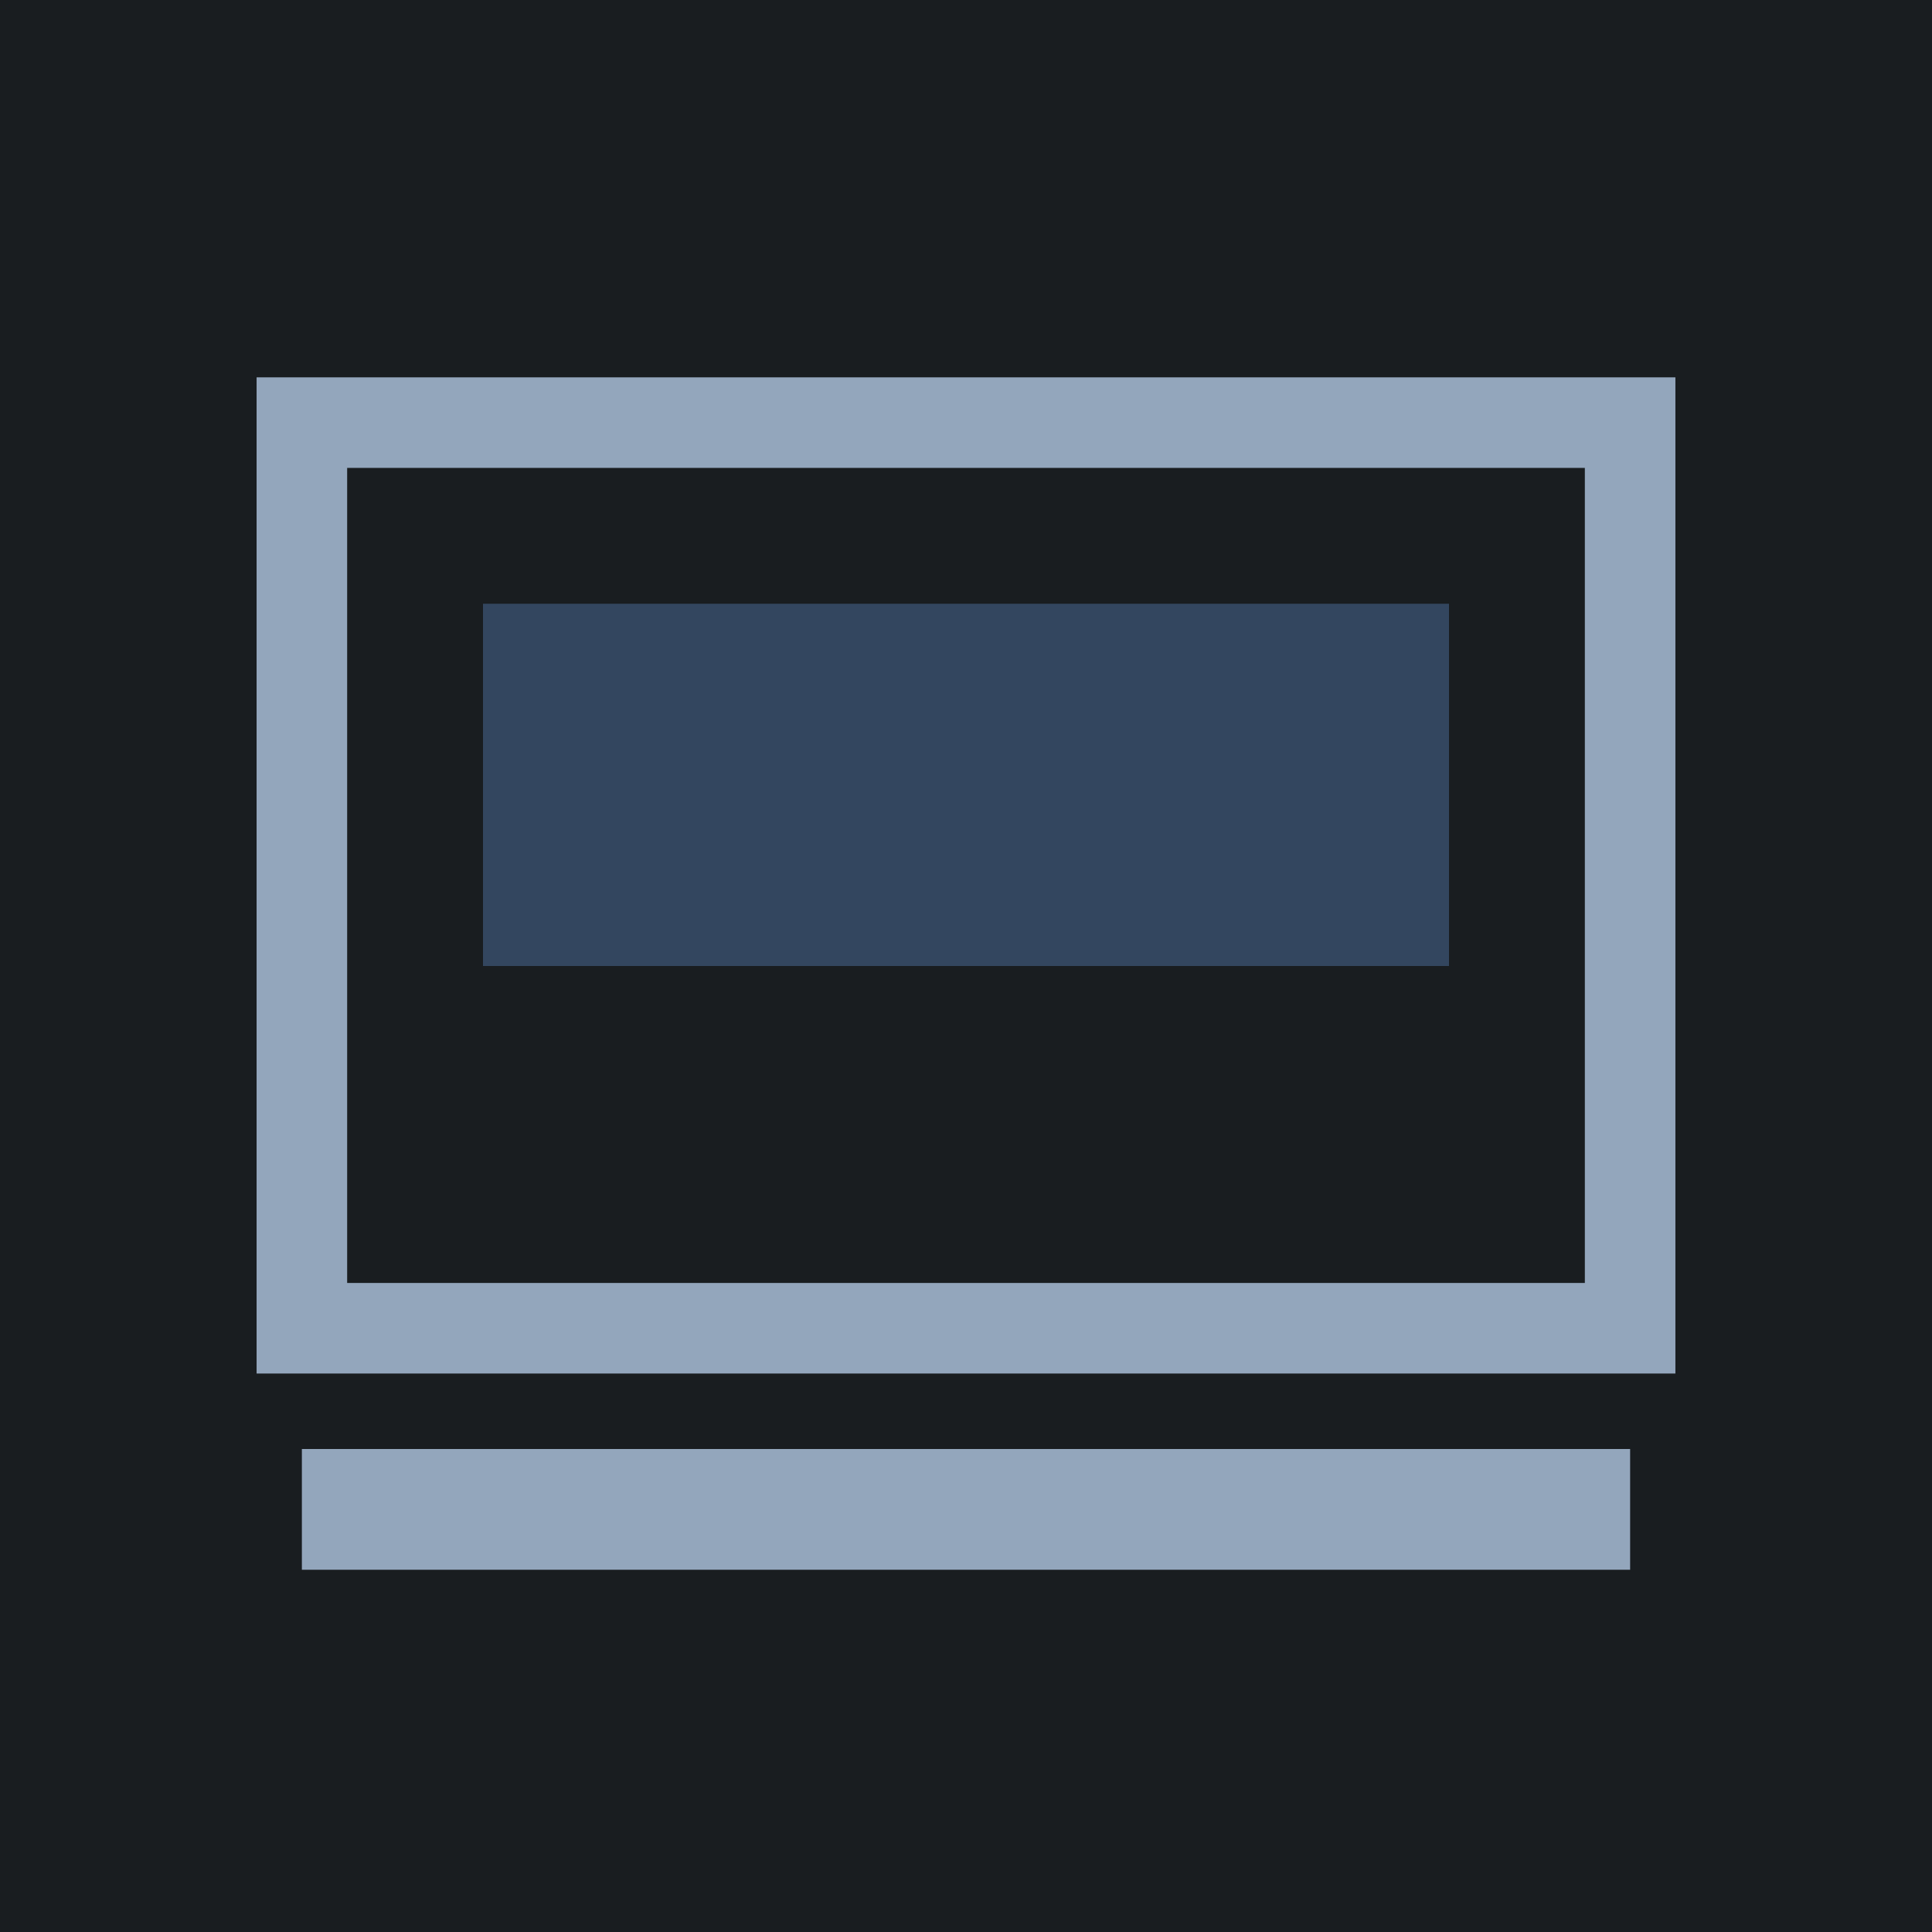
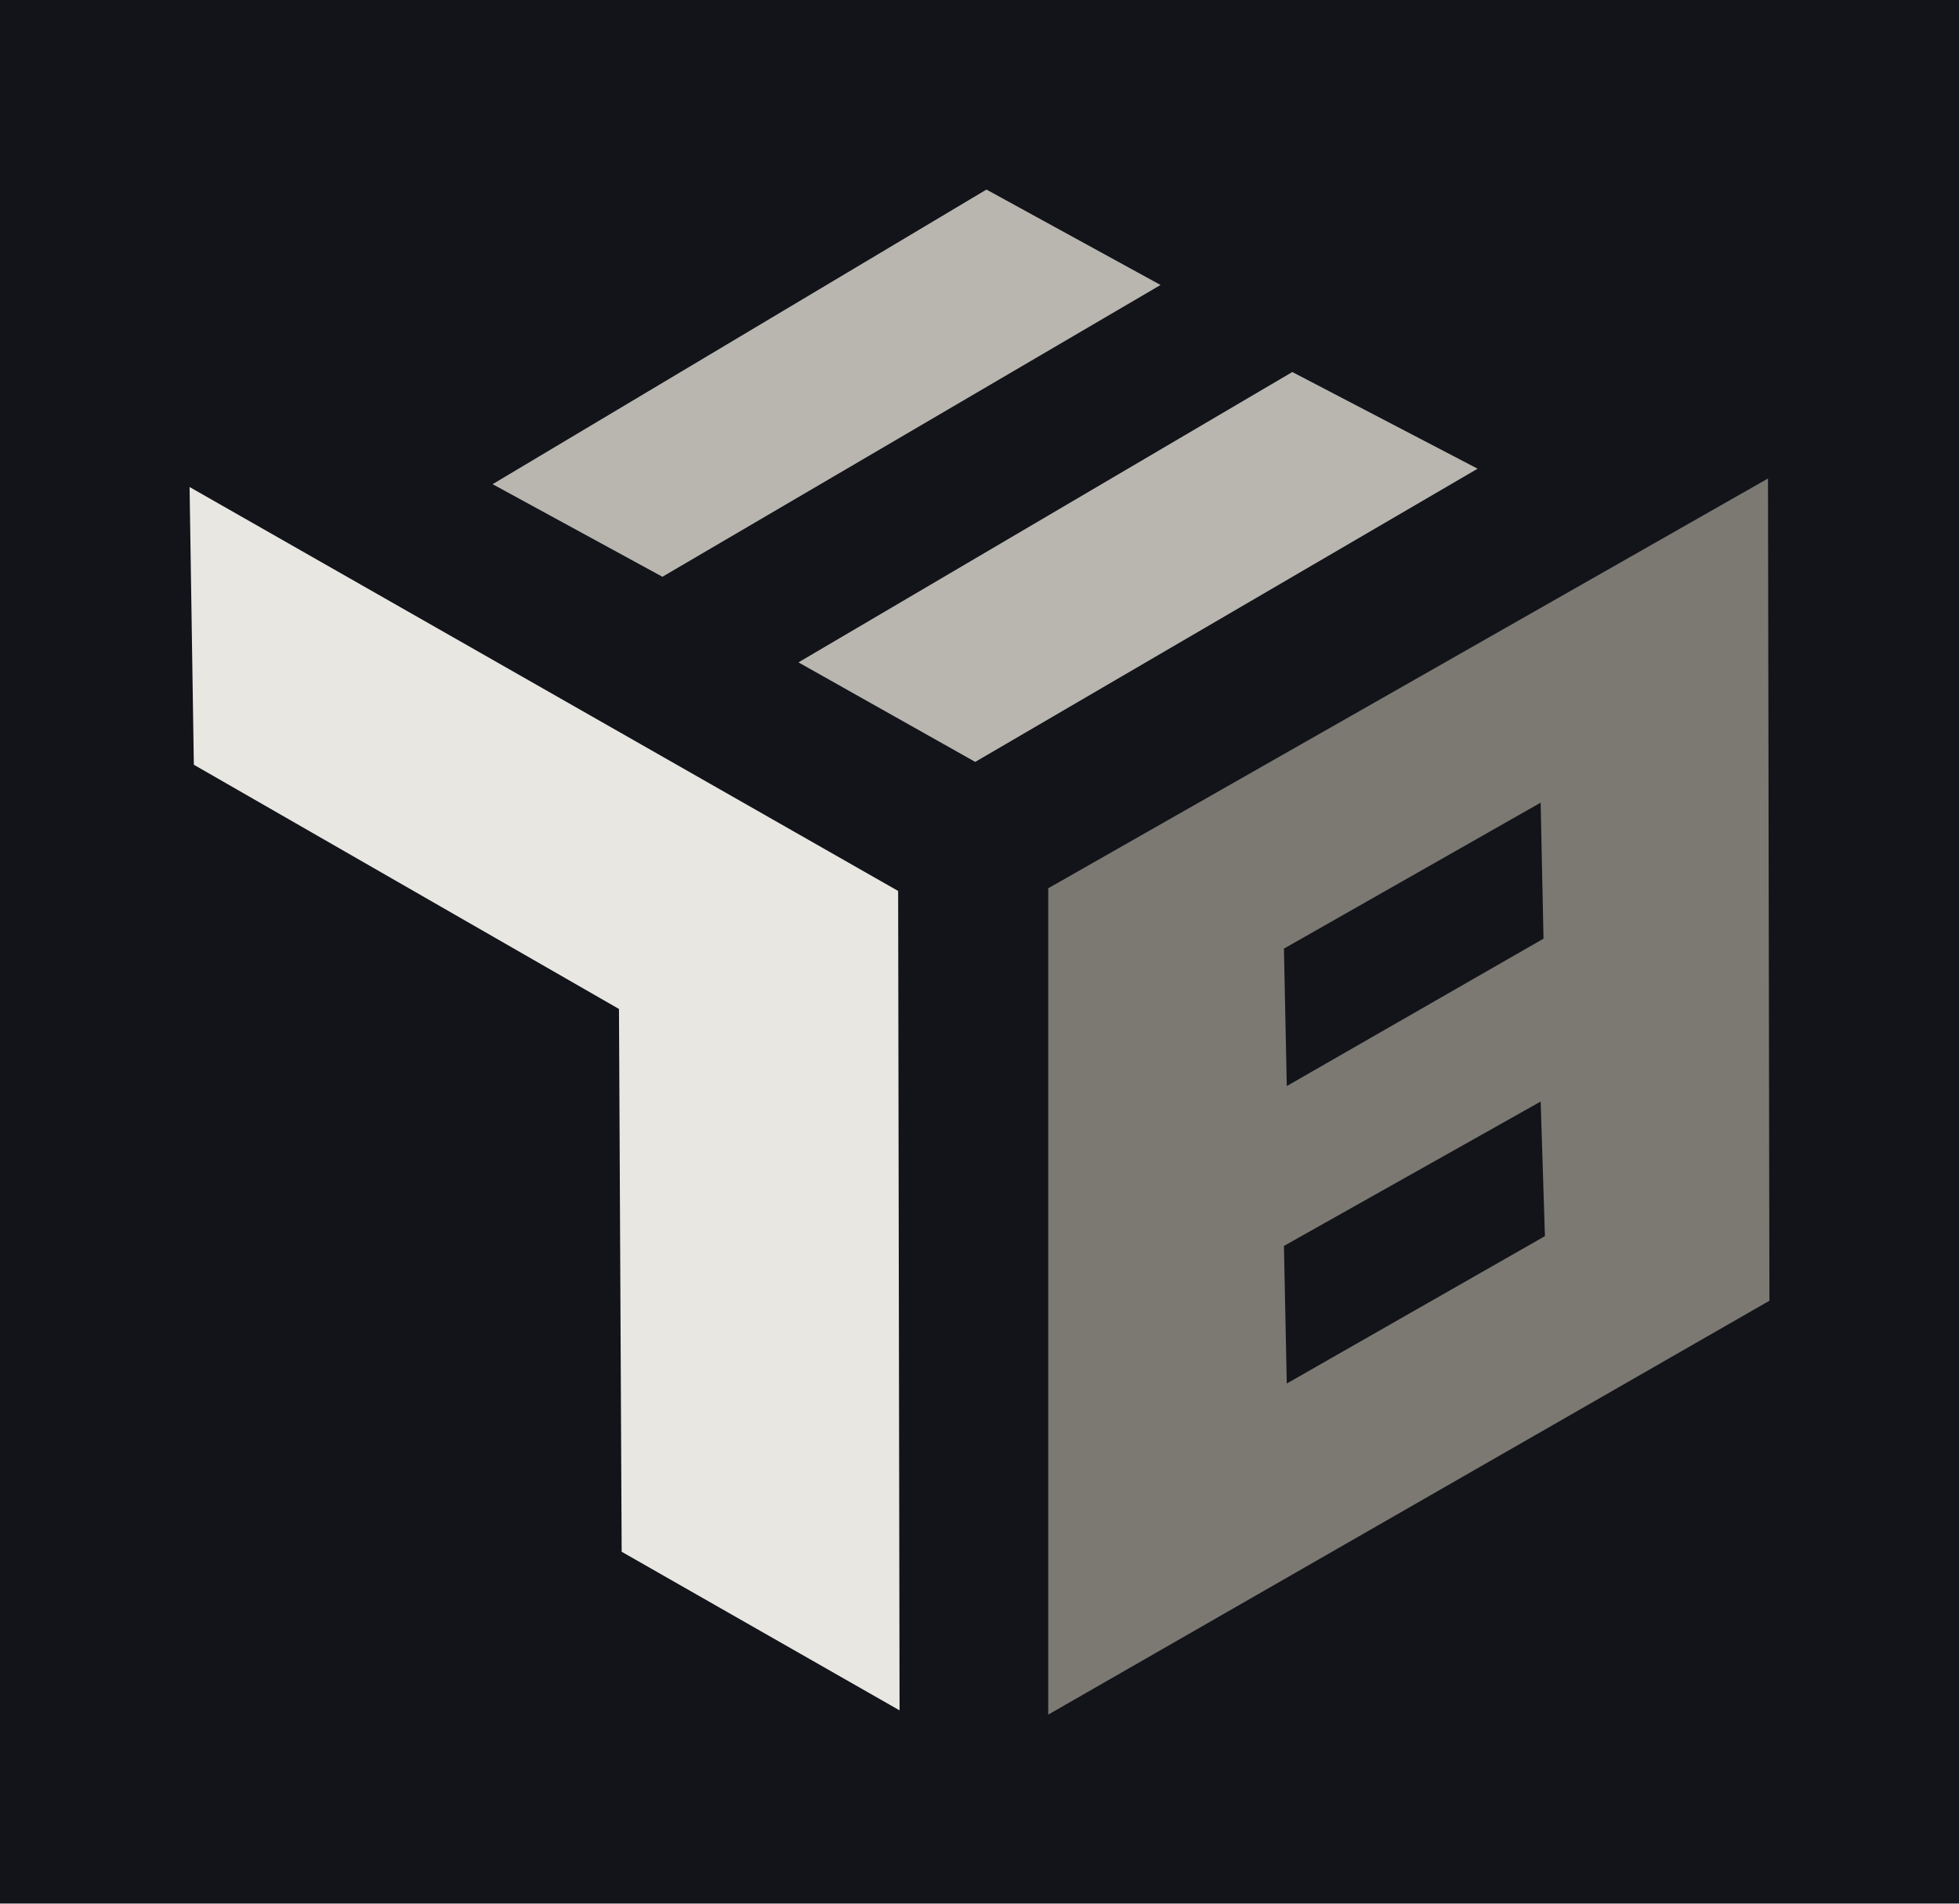
- <svg xmlns="http://www.w3.org/2000/svg" viewBox="0 0 64 64">
-   <rect width="64" height="64" fill="#191d20" />
-   <rect x="10" y="14" width="44" height="30" fill="none" stroke="#93a6bc" stroke-width="3" />
-   <rect x="16" y="20" width="32" height="12" fill="#33465f" />
-   <rect x="10" y="48" width="44" height="4" fill="#93a6bc" />
+ <svg xmlns="http://www.w3.org/2000/svg" viewBox="0 0 1240 1205">
+   <rect width="1240" height="1205" fill="#12141a" />
+   <g transform="translate(120,120)">
+     <path class="mark__dark" fill="#7c7973" fill-rule="evenodd" d="M999.1 182.9 543.5 442.3 543.5 965.4 1000.0 703.4ZM855.2 577.3 857.9 662.5 694.5 755.8 692.7 668.7ZM855.2 388.1 857.0 474.2 694.5 567.5 692.7 480.5Z" />
+     <path class="mark__mid" fill="#b9b6b0" fill-rule="evenodd" d="M815.3 176.7 698.0 115.5 385.4 299.3 497.3 362.3ZM614.6 60.4 504.4 0.0 191.8 186.5 299.3 245.1Z" />
+     <path class="mark__light" fill="#e9e7e2" fill-rule="evenodd" d="M0.0 188.3 2.7 364.1 271.8 518.7 273.5 862.3 449.4 962.7 448.5 444.0Z" />
+   </g>
</svg>
